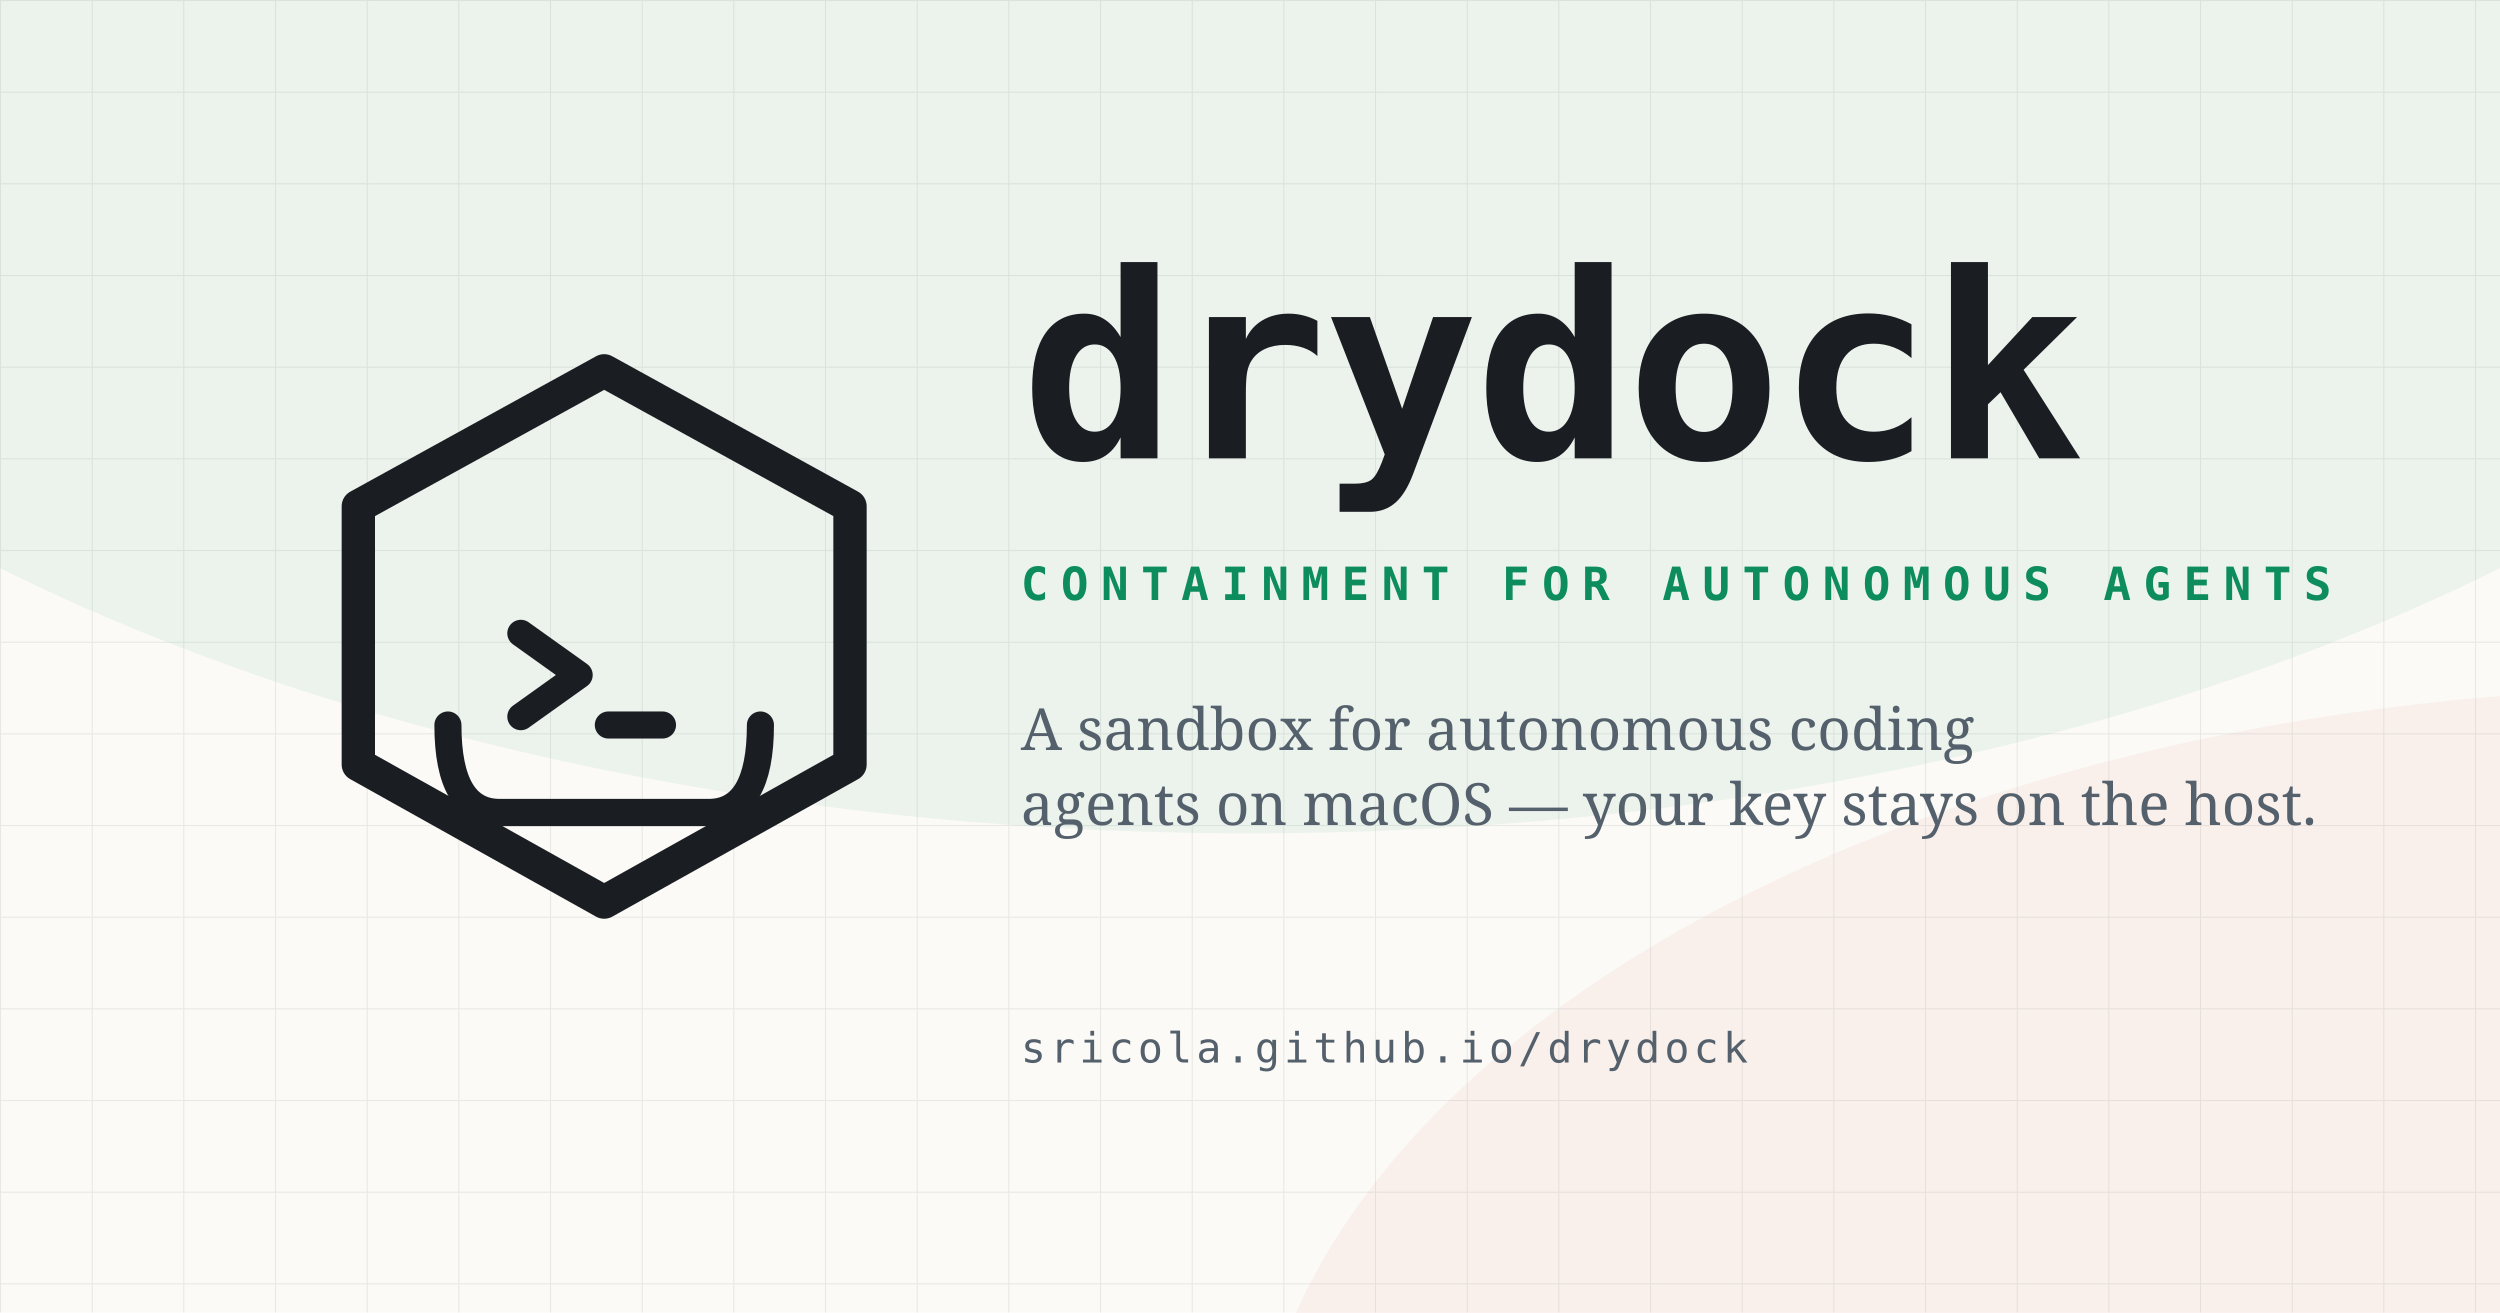
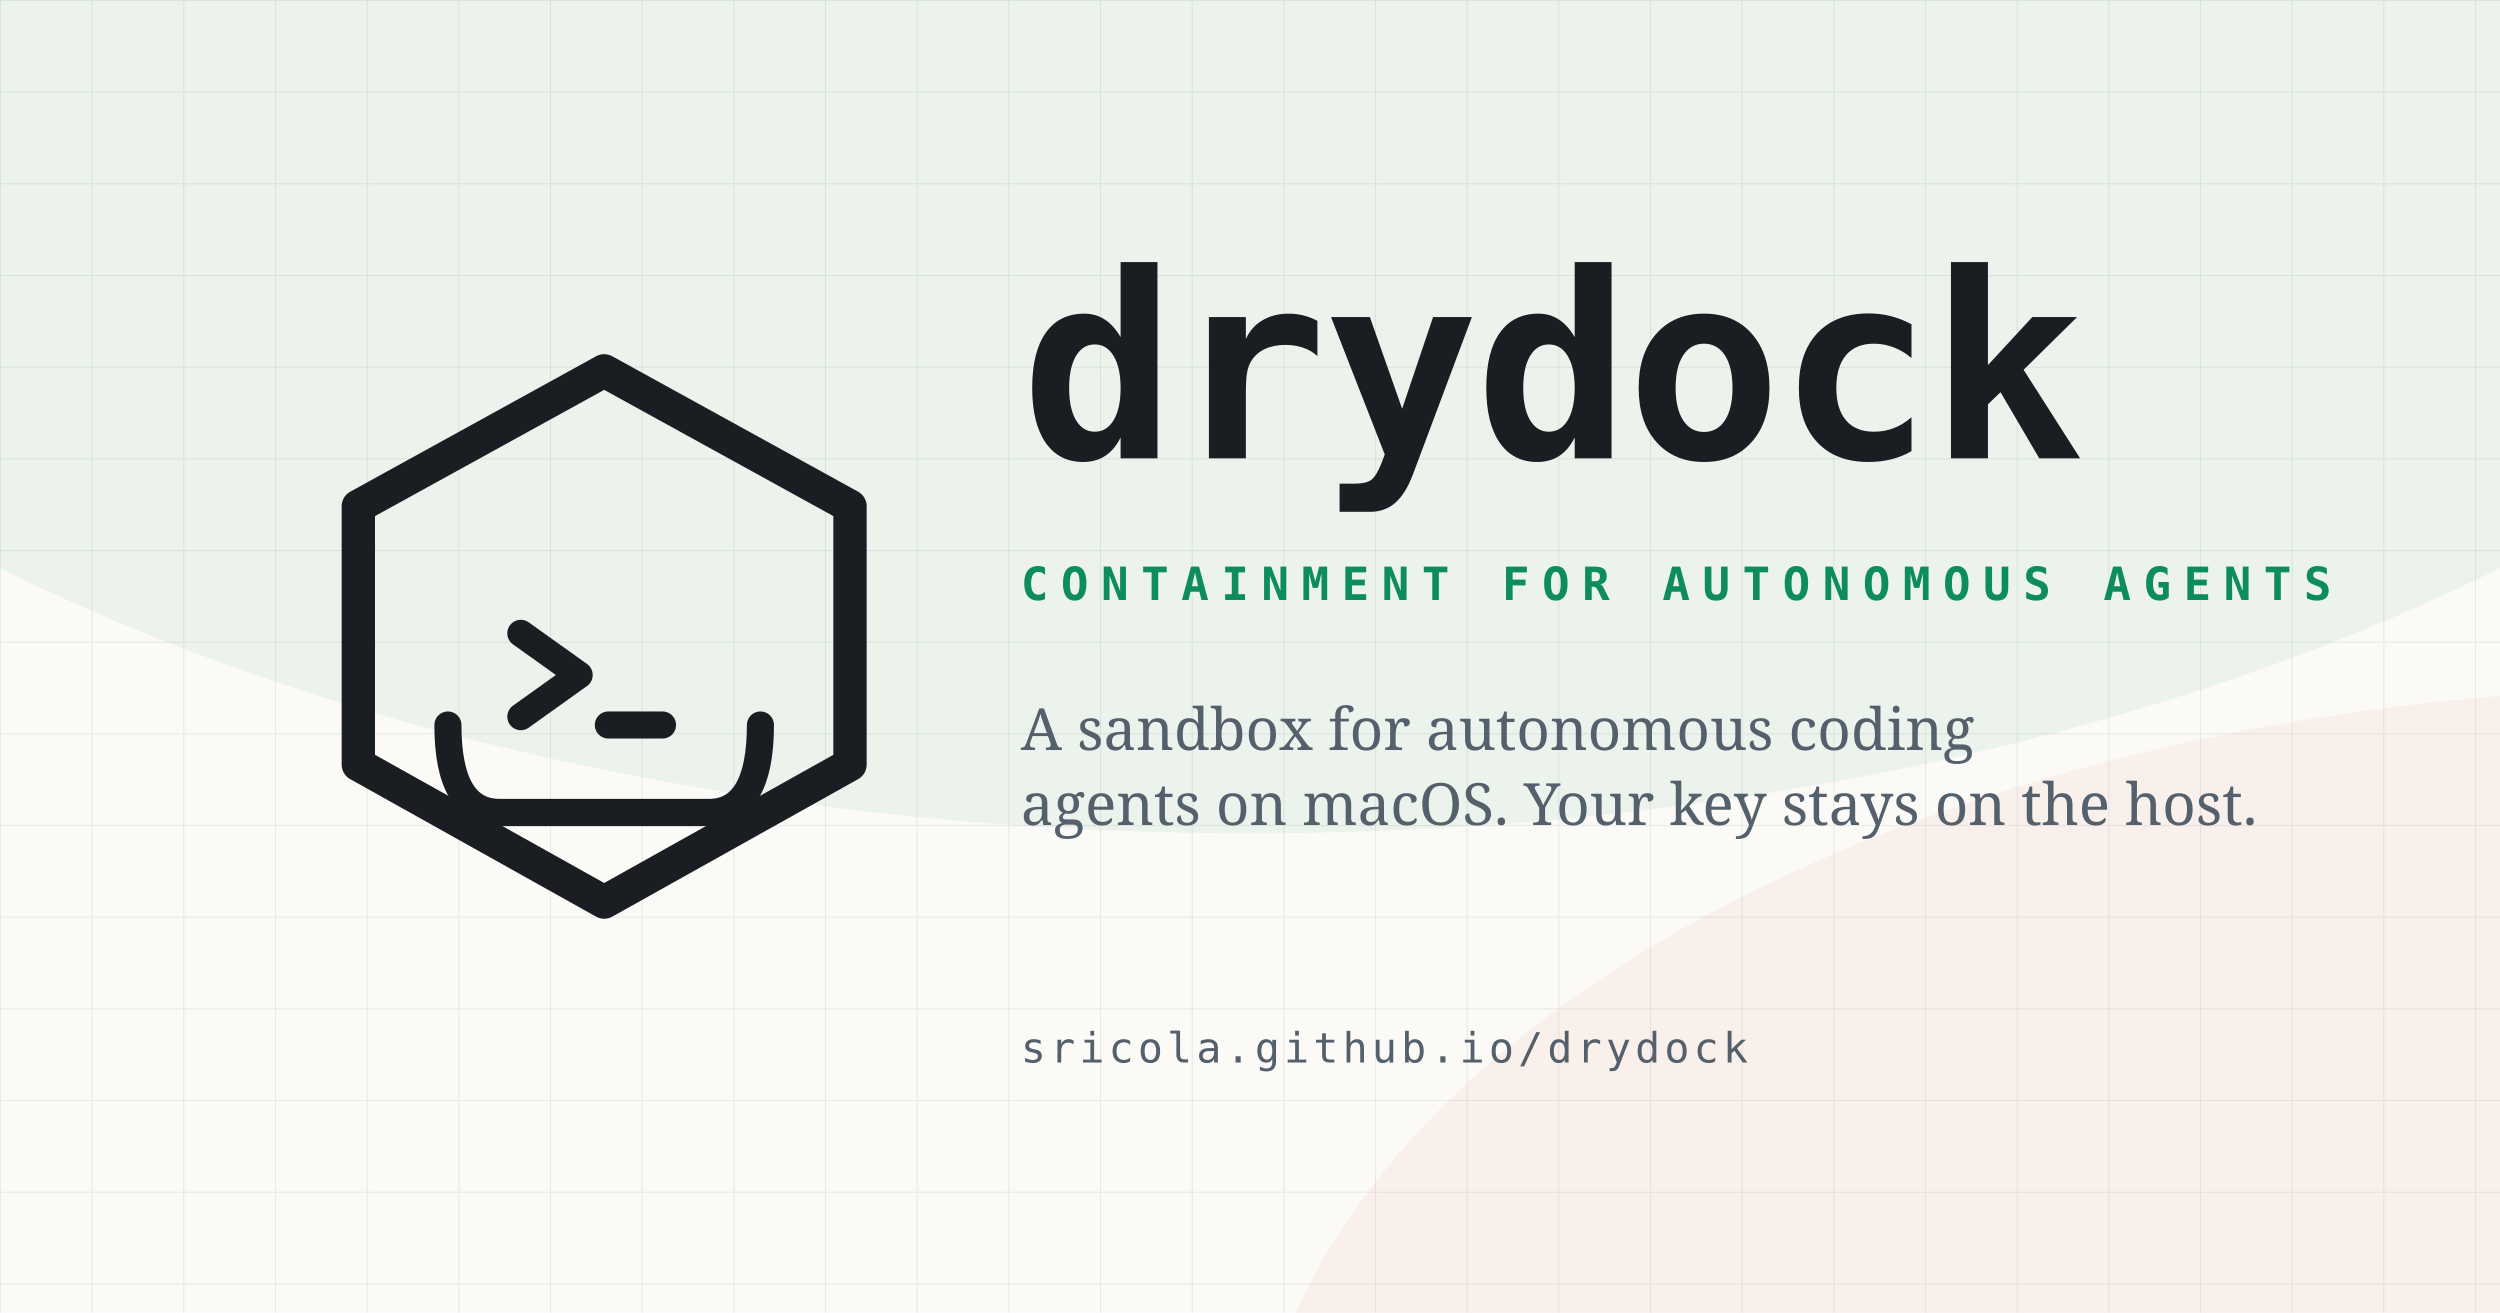
<svg xmlns="http://www.w3.org/2000/svg" viewBox="0 0 1200 630" font-family="ui-monospace, Menlo, monospace">
  <defs>
    <pattern id="grid" width="44" height="44" patternUnits="userSpaceOnUse">
      <path d="M44 0 L0 0 0 44" fill="none" stroke="rgba(20,25,30,.08)" stroke-width="1" />
    </pattern>
  </defs>
  <rect width="1200" height="630" fill="#fbfaf6" />
  <rect width="1200" height="630" fill="url(#grid)" />
  <ellipse cx="600" cy="-100" rx="900" ry="500" fill="rgba(13,141,94,.06)" />
  <ellipse cx="1300" cy="730" rx="700" ry="400" fill="rgba(201,44,44,.05)" />
  <g transform="translate(140 170)" fill="none" stroke="#1a1d22" stroke-linejoin="round" stroke-linecap="round">
    <path d="M 150 8 L 268 73 L 268 197 L 150 263 L 32 197 L 32 73 Z" stroke-width="16" />
    <path d="M 75 178 Q 75 220 100 220 L 200 220 Q 225 220 225 178" stroke-width="13" />
    <path d="M 95 220 L 205 220" stroke-width="13" />
    <path d="M 110 134 L 138 154 L 110 174" stroke-width="13" />
    <path d="M 152 178 L 178 178" stroke-width="13" />
  </g>
  <g transform="translate(490 220)">
    <text x="0" y="0" font-size="124" font-weight="700" letter-spacing="-2" fill="#1a1d22">drydock</text>
    <text x="0" y="68" font-size="22" letter-spacing="6" fill="#0d8d5e" font-weight="600">CONTAINMENT FOR AUTONOMOUS AGENTS</text>
    <text x="0" y="140" font-size="28" font-family="Newsreader, Georgia, serif" fill="#54606b">
      <tspan>A sandbox for autonomous coding</tspan>
-       <tspan x="0" dy="36">agents on macOS — your key stays on the host.</tspan>
+       <tspan x="0" dy="36">agents on macOS. Your key stays on the host.</tspan>
    </text>
    <text x="0" y="290" font-size="20" fill="#54606b" letter-spacing="2">
      sricola.github.io/drydock
    </text>
  </g>
</svg>
